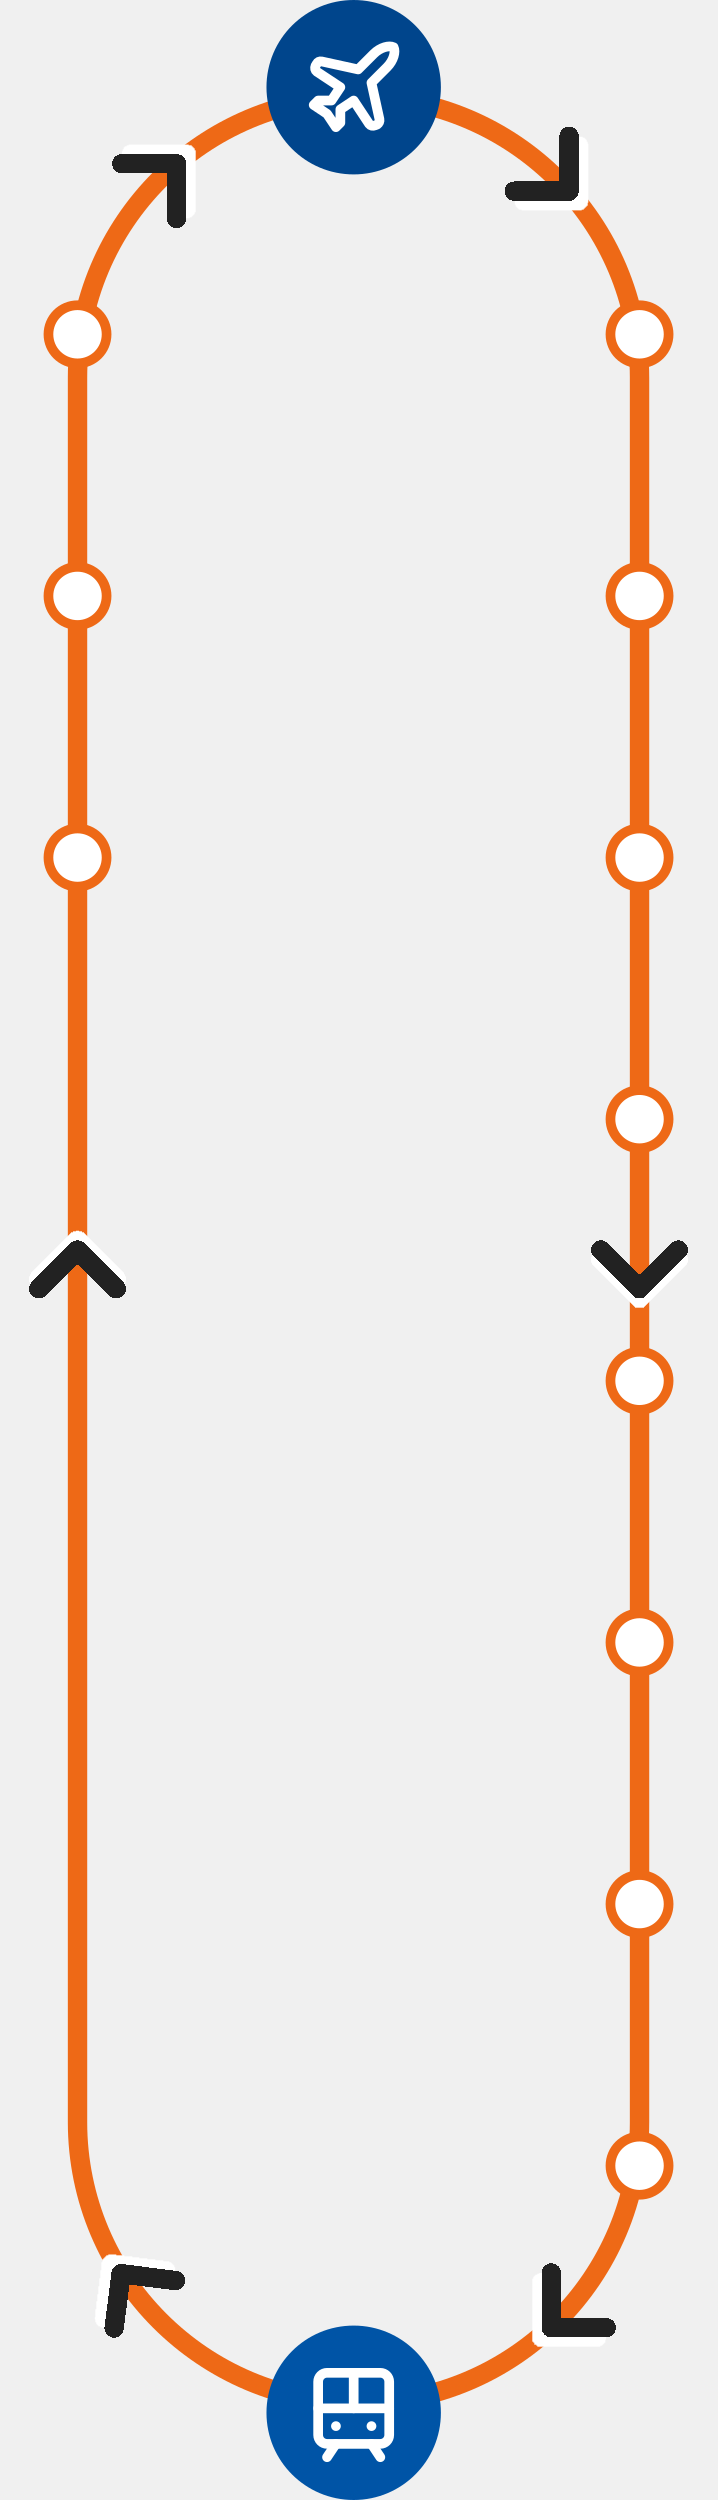
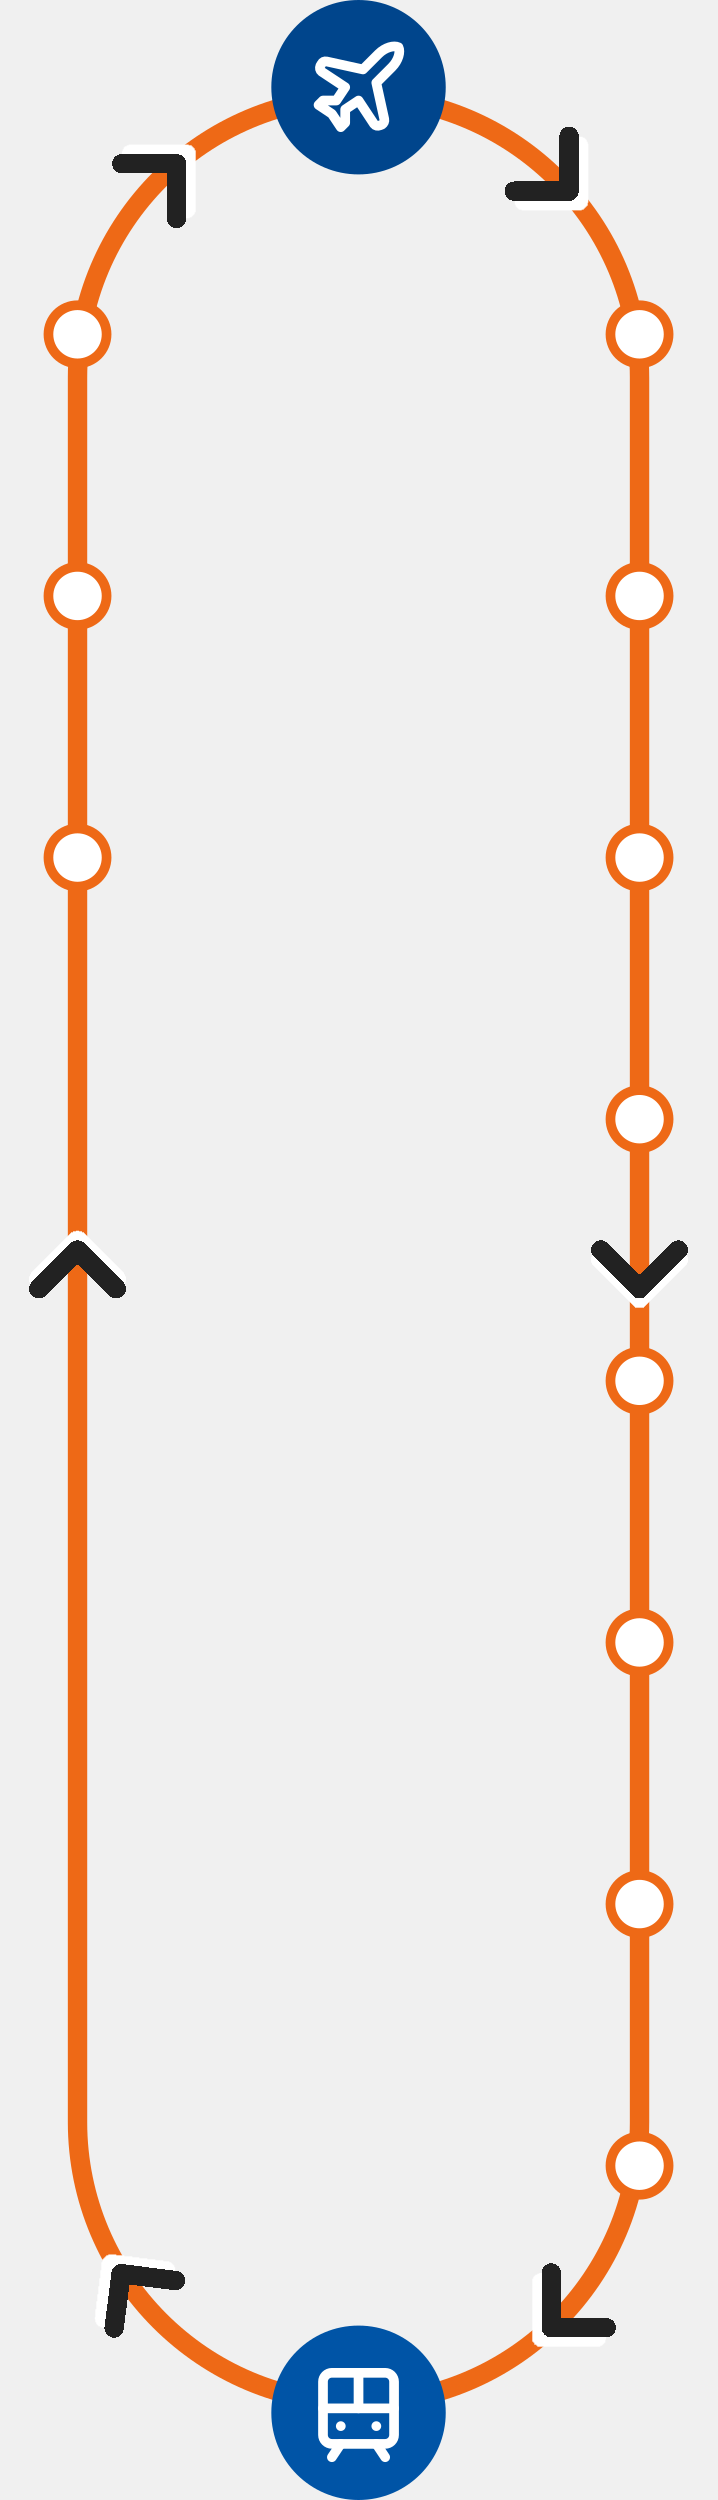
<svg xmlns="http://www.w3.org/2000/svg" width="148" height="516" viewBox="0 0 148 516" fill="none">
  <rect x="16" y="20" width="116" height="476" rx="58" stroke="#EE6916" stroke-width="4" />
  <circle cx="132" cy="69" r="6" fill="white" stroke="#EE6916" stroke-width="2" />
  <circle cx="16" cy="69" r="6" fill="white" stroke="#EE6916" stroke-width="2" />
  <circle cx="132" cy="123" r="6" fill="white" stroke="#EE6916" stroke-width="2" />
  <circle cx="16" cy="123" r="6" fill="white" stroke="#EE6916" stroke-width="2" />
  <circle cx="132" cy="177" r="6" fill="white" stroke="#EE6916" stroke-width="2" />
  <circle cx="16" cy="177" r="6" fill="white" stroke="#EE6916" stroke-width="2" />
  <circle cx="132" cy="231" r="6" fill="white" stroke="#EE6916" stroke-width="2" />
  <circle cx="132" cy="285" r="6" fill="white" stroke="#EE6916" stroke-width="2" />
  <circle cx="132" cy="339" r="6" fill="white" stroke="#EE6916" stroke-width="2" />
  <circle cx="132" cy="393" r="6" fill="white" stroke="#EE6916" stroke-width="2" />
  <circle cx="132" cy="447" r="6" fill="white" stroke="#EE6916" stroke-width="2" />
-   <rect x="55" width="36" height="36" rx="18" fill="#00458C" />
-   <path d="M78.317 24.6L76.667 17.083L79.875 13.875C81.25 12.5 81.708 10.667 81.25 9.75C80.333 9.292 78.5 9.75 77.125 11.125L73.917 14.333L66.4 12.683C65.942 12.592 65.575 12.775 65.392 13.142L65.117 13.6C64.933 14.058 65.025 14.517 65.392 14.792L70.25 18L68.417 20.75H65.667L64.75 21.667L67.5 23.5L69.333 26.25L70.25 25.333V22.583L73 20.75L76.208 25.608C76.483 25.975 76.942 26.067 77.4 25.883L77.858 25.7C78.225 25.425 78.408 25.058 78.317 24.6Z" stroke="white" stroke-width="2" stroke-linecap="round" stroke-linejoin="round" />
-   <rect x="55" y="480" width="36" height="36" rx="18" fill="#0054A6" />
-   <path d="M78.5 489.75H67.5C66.487 489.75 65.667 490.571 65.667 491.583V502.583C65.667 503.596 66.487 504.417 67.5 504.417H78.5C79.513 504.417 80.333 503.596 80.333 502.583V491.583C80.333 490.571 79.513 489.75 78.5 489.75Z" stroke="white" stroke-width="2" stroke-linecap="round" stroke-linejoin="round" />
-   <path d="M65.667 497.083H80.333" stroke="white" stroke-width="2" stroke-linecap="round" stroke-linejoin="round" />
-   <path d="M73 489.75V497.083" stroke="white" stroke-width="2" stroke-linecap="round" stroke-linejoin="round" />
-   <path d="M69.333 504.417L67.5 507.167" stroke="white" stroke-width="2" stroke-linecap="round" stroke-linejoin="round" />
-   <path d="M78.5 507.167L76.667 504.417" stroke="white" stroke-width="2" stroke-linecap="round" stroke-linejoin="round" />
-   <path d="M69.333 500.75H69.343" stroke="white" stroke-width="2" stroke-linecap="round" stroke-linejoin="round" />
-   <path d="M76.667 500.75H76.677" stroke="white" stroke-width="2" stroke-linecap="round" stroke-linejoin="round" />
-   <g filter="url(#filter0_d_14_812)">
+   <rect x="56" width="36" height="36" rx="18" fill="#00458C" />
+   <path d="M79.317 24.6L77.667 17.083L80.875 13.875C82.25 12.5 82.708 10.667 82.25 9.75C81.333 9.292 79.5 9.75 78.125 11.125L74.917 14.333L67.4 12.683C66.942 12.592 66.575 12.775 66.392 13.142L66.117 13.6C65.933 14.058 66.025 14.517 66.392 14.792L71.25 18L69.417 20.75H66.667L65.75 21.667L68.5 23.5L70.333 26.25L71.25 25.333V22.583L74 20.75L77.208 25.608C77.483 25.975 77.942 26.067 78.4 25.883L78.858 25.7C79.225 25.425 79.408 25.058 79.317 24.6Z" stroke="white" stroke-width="2" stroke-linecap="round" stroke-linejoin="round" />
+   <rect x="56" y="480" width="36" height="36" rx="18" fill="#0054A6" />
+   <path d="M79.5 489.75H68.5C67.488 489.75 66.667 490.571 66.667 491.583V502.583C66.667 503.596 67.488 504.417 68.5 504.417H79.5C80.513 504.417 81.333 503.596 81.333 502.583V491.583C81.333 490.571 80.513 489.75 79.5 489.75Z" stroke="white" stroke-width="2" stroke-linecap="round" stroke-linejoin="round" />
+   <path d="M66.667 497.083H81.333" stroke="white" stroke-width="2" stroke-linecap="round" stroke-linejoin="round" />
+   <path d="M74 489.75V497.083" stroke="white" stroke-width="2" stroke-linecap="round" stroke-linejoin="round" />
+   <path d="M70.333 504.417L68.5 507.167" stroke="white" stroke-width="2" stroke-linecap="round" stroke-linejoin="round" />
+   <path d="M79.5 507.167L77.667 504.417" stroke="white" stroke-width="2" stroke-linecap="round" stroke-linejoin="round" />
+   <path d="M70.333 500.75H70.343" stroke="white" stroke-width="2" stroke-linecap="round" stroke-linejoin="round" />
+   <path d="M77.667 500.75H77.677" stroke="white" stroke-width="2" stroke-linecap="round" stroke-linejoin="round" />
+   <g filter="url(#filter0_d_21_277)">
    <path d="M124 258L132 266L140 258" stroke="#222222" stroke-width="4" stroke-linecap="round" stroke-linejoin="round" shape-rendering="crispEdges" />
  </g>
-   <g filter="url(#filter1_d_14_812)">
+   <g filter="url(#filter1_d_21_277)">
    <path d="M113.799 469.142V480.456H125.113" stroke="#222222" stroke-width="4" stroke-linecap="round" stroke-linejoin="round" shape-rendering="crispEdges" />
  </g>
-   <g filter="url(#filter2_d_14_812)">
+   <g filter="url(#filter2_d_21_277)">
    <path d="M106.142 39.456H117.456V28.142" stroke="#222222" stroke-width="4" stroke-linecap="round" stroke-linejoin="round" shape-rendering="crispEdges" />
  </g>
-   <g filter="url(#filter3_d_14_812)">
+   <g filter="url(#filter3_d_21_277)">
    <path d="M24 266L16 258L8 266" stroke="#222222" stroke-width="4" stroke-linecap="round" stroke-linejoin="round" shape-rendering="crispEdges" />
  </g>
-   <g filter="url(#filter4_d_14_812)">
+   <g filter="url(#filter4_d_21_277)">
    <path d="M36.456 45.113V33.799H25.142" stroke="#222222" stroke-width="4" stroke-linecap="round" stroke-linejoin="round" shape-rendering="crispEdges" />
  </g>
-   <g filter="url(#filter5_d_14_812)">
-     <path d="M36.219 470.719L24.998 469.277L23.556 480.499" stroke="#222222" stroke-width="4" stroke-linecap="round" stroke-linejoin="round" shape-rendering="crispEdges" />
+   <g filter="url(#filter5_d_21_277)">
+     <path d="M36.22 470.719L24.998 469.277L23.556 480.499" stroke="#222222" stroke-width="4" stroke-linecap="round" stroke-linejoin="round" shape-rendering="crispEdges" />
  </g>
  <defs>
-     <filter id="filter0_d_14_812" x="122" y="256" width="20" height="14" filterUnits="userSpaceOnUse" color-interpolation-filters="sRGB">
+     <filter id="filter0_d_21_277" x="122" y="256" width="20" height="14" filterUnits="userSpaceOnUse" color-interpolation-filters="sRGB">
      <feFlood flood-opacity="0" result="BackgroundImageFix" />
      <feColorMatrix in="SourceAlpha" type="matrix" values="0 0 0 0 0 0 0 0 0 0 0 0 0 0 0 0 0 0 127 0" result="hardAlpha" />
      <feOffset dy="2" />
      <feComposite in2="hardAlpha" operator="out" />
      <feColorMatrix type="matrix" values="0 0 0 0 1 0 0 0 0 1 0 0 0 0 1 0 0 0 1 0" />
-       <feBlend mode="normal" in2="BackgroundImageFix" result="effect1_dropShadow_14_812" />
-       <feBlend mode="normal" in="SourceGraphic" in2="effect1_dropShadow_14_812" result="shape" />
+       <feBlend mode="normal" in2="BackgroundImageFix" result="effect1_dropShadow_21_277" />
+       <feBlend mode="normal" in="SourceGraphic" in2="effect1_dropShadow_21_277" result="shape" />
    </filter>
-     <filter id="filter1_d_14_812" x="109.799" y="467.142" width="17.314" height="17.314" filterUnits="userSpaceOnUse" color-interpolation-filters="sRGB">
+     <filter id="filter1_d_21_277" x="109.799" y="467.142" width="17.314" height="17.314" filterUnits="userSpaceOnUse" color-interpolation-filters="sRGB">
      <feFlood flood-opacity="0" result="BackgroundImageFix" />
      <feColorMatrix in="SourceAlpha" type="matrix" values="0 0 0 0 0 0 0 0 0 0 0 0 0 0 0 0 0 0 127 0" result="hardAlpha" />
      <feOffset dx="-2" dy="2" />
      <feComposite in2="hardAlpha" operator="out" />
      <feColorMatrix type="matrix" values="0 0 0 0 1 0 0 0 0 1 0 0 0 0 1 0 0 0 1 0" />
-       <feBlend mode="normal" in2="BackgroundImageFix" result="effect1_dropShadow_14_812" />
-       <feBlend mode="normal" in="SourceGraphic" in2="effect1_dropShadow_14_812" result="shape" />
+       <feBlend mode="normal" in2="BackgroundImageFix" result="effect1_dropShadow_21_277" />
+       <feBlend mode="normal" in="SourceGraphic" in2="effect1_dropShadow_21_277" result="shape" />
    </filter>
-     <filter id="filter2_d_14_812" x="104.142" y="26.142" width="17.314" height="17.314" filterUnits="userSpaceOnUse" color-interpolation-filters="sRGB">
+     <filter id="filter2_d_21_277" x="104.142" y="26.142" width="17.314" height="17.314" filterUnits="userSpaceOnUse" color-interpolation-filters="sRGB">
      <feFlood flood-opacity="0" result="BackgroundImageFix" />
      <feColorMatrix in="SourceAlpha" type="matrix" values="0 0 0 0 0 0 0 0 0 0 0 0 0 0 0 0 0 0 127 0" result="hardAlpha" />
      <feOffset dx="2" dy="2" />
      <feComposite in2="hardAlpha" operator="out" />
      <feColorMatrix type="matrix" values="0 0 0 0 1 0 0 0 0 1 0 0 0 0 1 0 0 0 1 0" />
-       <feBlend mode="normal" in2="BackgroundImageFix" result="effect1_dropShadow_14_812" />
-       <feBlend mode="normal" in="SourceGraphic" in2="effect1_dropShadow_14_812" result="shape" />
+       <feBlend mode="normal" in2="BackgroundImageFix" result="effect1_dropShadow_21_277" />
+       <feBlend mode="normal" in="SourceGraphic" in2="effect1_dropShadow_21_277" result="shape" />
    </filter>
-     <filter id="filter3_d_14_812" x="6" y="254" width="20" height="14" filterUnits="userSpaceOnUse" color-interpolation-filters="sRGB">
+     <filter id="filter3_d_21_277" x="6" y="254" width="20" height="14" filterUnits="userSpaceOnUse" color-interpolation-filters="sRGB">
      <feFlood flood-opacity="0" result="BackgroundImageFix" />
      <feColorMatrix in="SourceAlpha" type="matrix" values="0 0 0 0 0 0 0 0 0 0 0 0 0 0 0 0 0 0 127 0" result="hardAlpha" />
      <feOffset dy="-2" />
      <feComposite in2="hardAlpha" operator="out" />
      <feColorMatrix type="matrix" values="0 0 0 0 1 0 0 0 0 1 0 0 0 0 1 0 0 0 1 0" />
-       <feBlend mode="normal" in2="BackgroundImageFix" result="effect1_dropShadow_14_812" />
-       <feBlend mode="normal" in="SourceGraphic" in2="effect1_dropShadow_14_812" result="shape" />
+       <feBlend mode="normal" in2="BackgroundImageFix" result="effect1_dropShadow_21_277" />
+       <feBlend mode="normal" in="SourceGraphic" in2="effect1_dropShadow_21_277" result="shape" />
    </filter>
-     <filter id="filter4_d_14_812" x="23.142" y="29.799" width="17.314" height="17.314" filterUnits="userSpaceOnUse" color-interpolation-filters="sRGB">
+     <filter id="filter4_d_21_277" x="23.142" y="29.799" width="17.314" height="17.314" filterUnits="userSpaceOnUse" color-interpolation-filters="sRGB">
      <feFlood flood-opacity="0" result="BackgroundImageFix" />
      <feColorMatrix in="SourceAlpha" type="matrix" values="0 0 0 0 0 0 0 0 0 0 0 0 0 0 0 0 0 0 127 0" result="hardAlpha" />
      <feOffset dx="2" dy="-2" />
      <feComposite in2="hardAlpha" operator="out" />
      <feColorMatrix type="matrix" values="0 0 0 0 1 0 0 0 0 1 0 0 0 0 1 0 0 0 1 0" />
-       <feBlend mode="normal" in2="BackgroundImageFix" result="effect1_dropShadow_14_812" />
-       <feBlend mode="normal" in="SourceGraphic" in2="effect1_dropShadow_14_812" result="shape" />
+       <feBlend mode="normal" in2="BackgroundImageFix" result="effect1_dropShadow_21_277" />
+       <feBlend mode="normal" in="SourceGraphic" in2="effect1_dropShadow_21_277" result="shape" />
    </filter>
-     <filter id="filter5_d_14_812" x="19.556" y="465.277" width="18.664" height="17.222" filterUnits="userSpaceOnUse" color-interpolation-filters="sRGB">
+     <filter id="filter5_d_21_277" x="19.556" y="465.277" width="18.664" height="17.222" filterUnits="userSpaceOnUse" color-interpolation-filters="sRGB">
      <feFlood flood-opacity="0" result="BackgroundImageFix" />
      <feColorMatrix in="SourceAlpha" type="matrix" values="0 0 0 0 0 0 0 0 0 0 0 0 0 0 0 0 0 0 127 0" result="hardAlpha" />
      <feOffset dx="-2" dy="-2" />
      <feComposite in2="hardAlpha" operator="out" />
      <feColorMatrix type="matrix" values="0 0 0 0 1 0 0 0 0 1 0 0 0 0 1 0 0 0 1 0" />
-       <feBlend mode="normal" in2="BackgroundImageFix" result="effect1_dropShadow_14_812" />
-       <feBlend mode="normal" in="SourceGraphic" in2="effect1_dropShadow_14_812" result="shape" />
+       <feBlend mode="normal" in2="BackgroundImageFix" result="effect1_dropShadow_21_277" />
+       <feBlend mode="normal" in="SourceGraphic" in2="effect1_dropShadow_21_277" result="shape" />
    </filter>
  </defs>
</svg>
